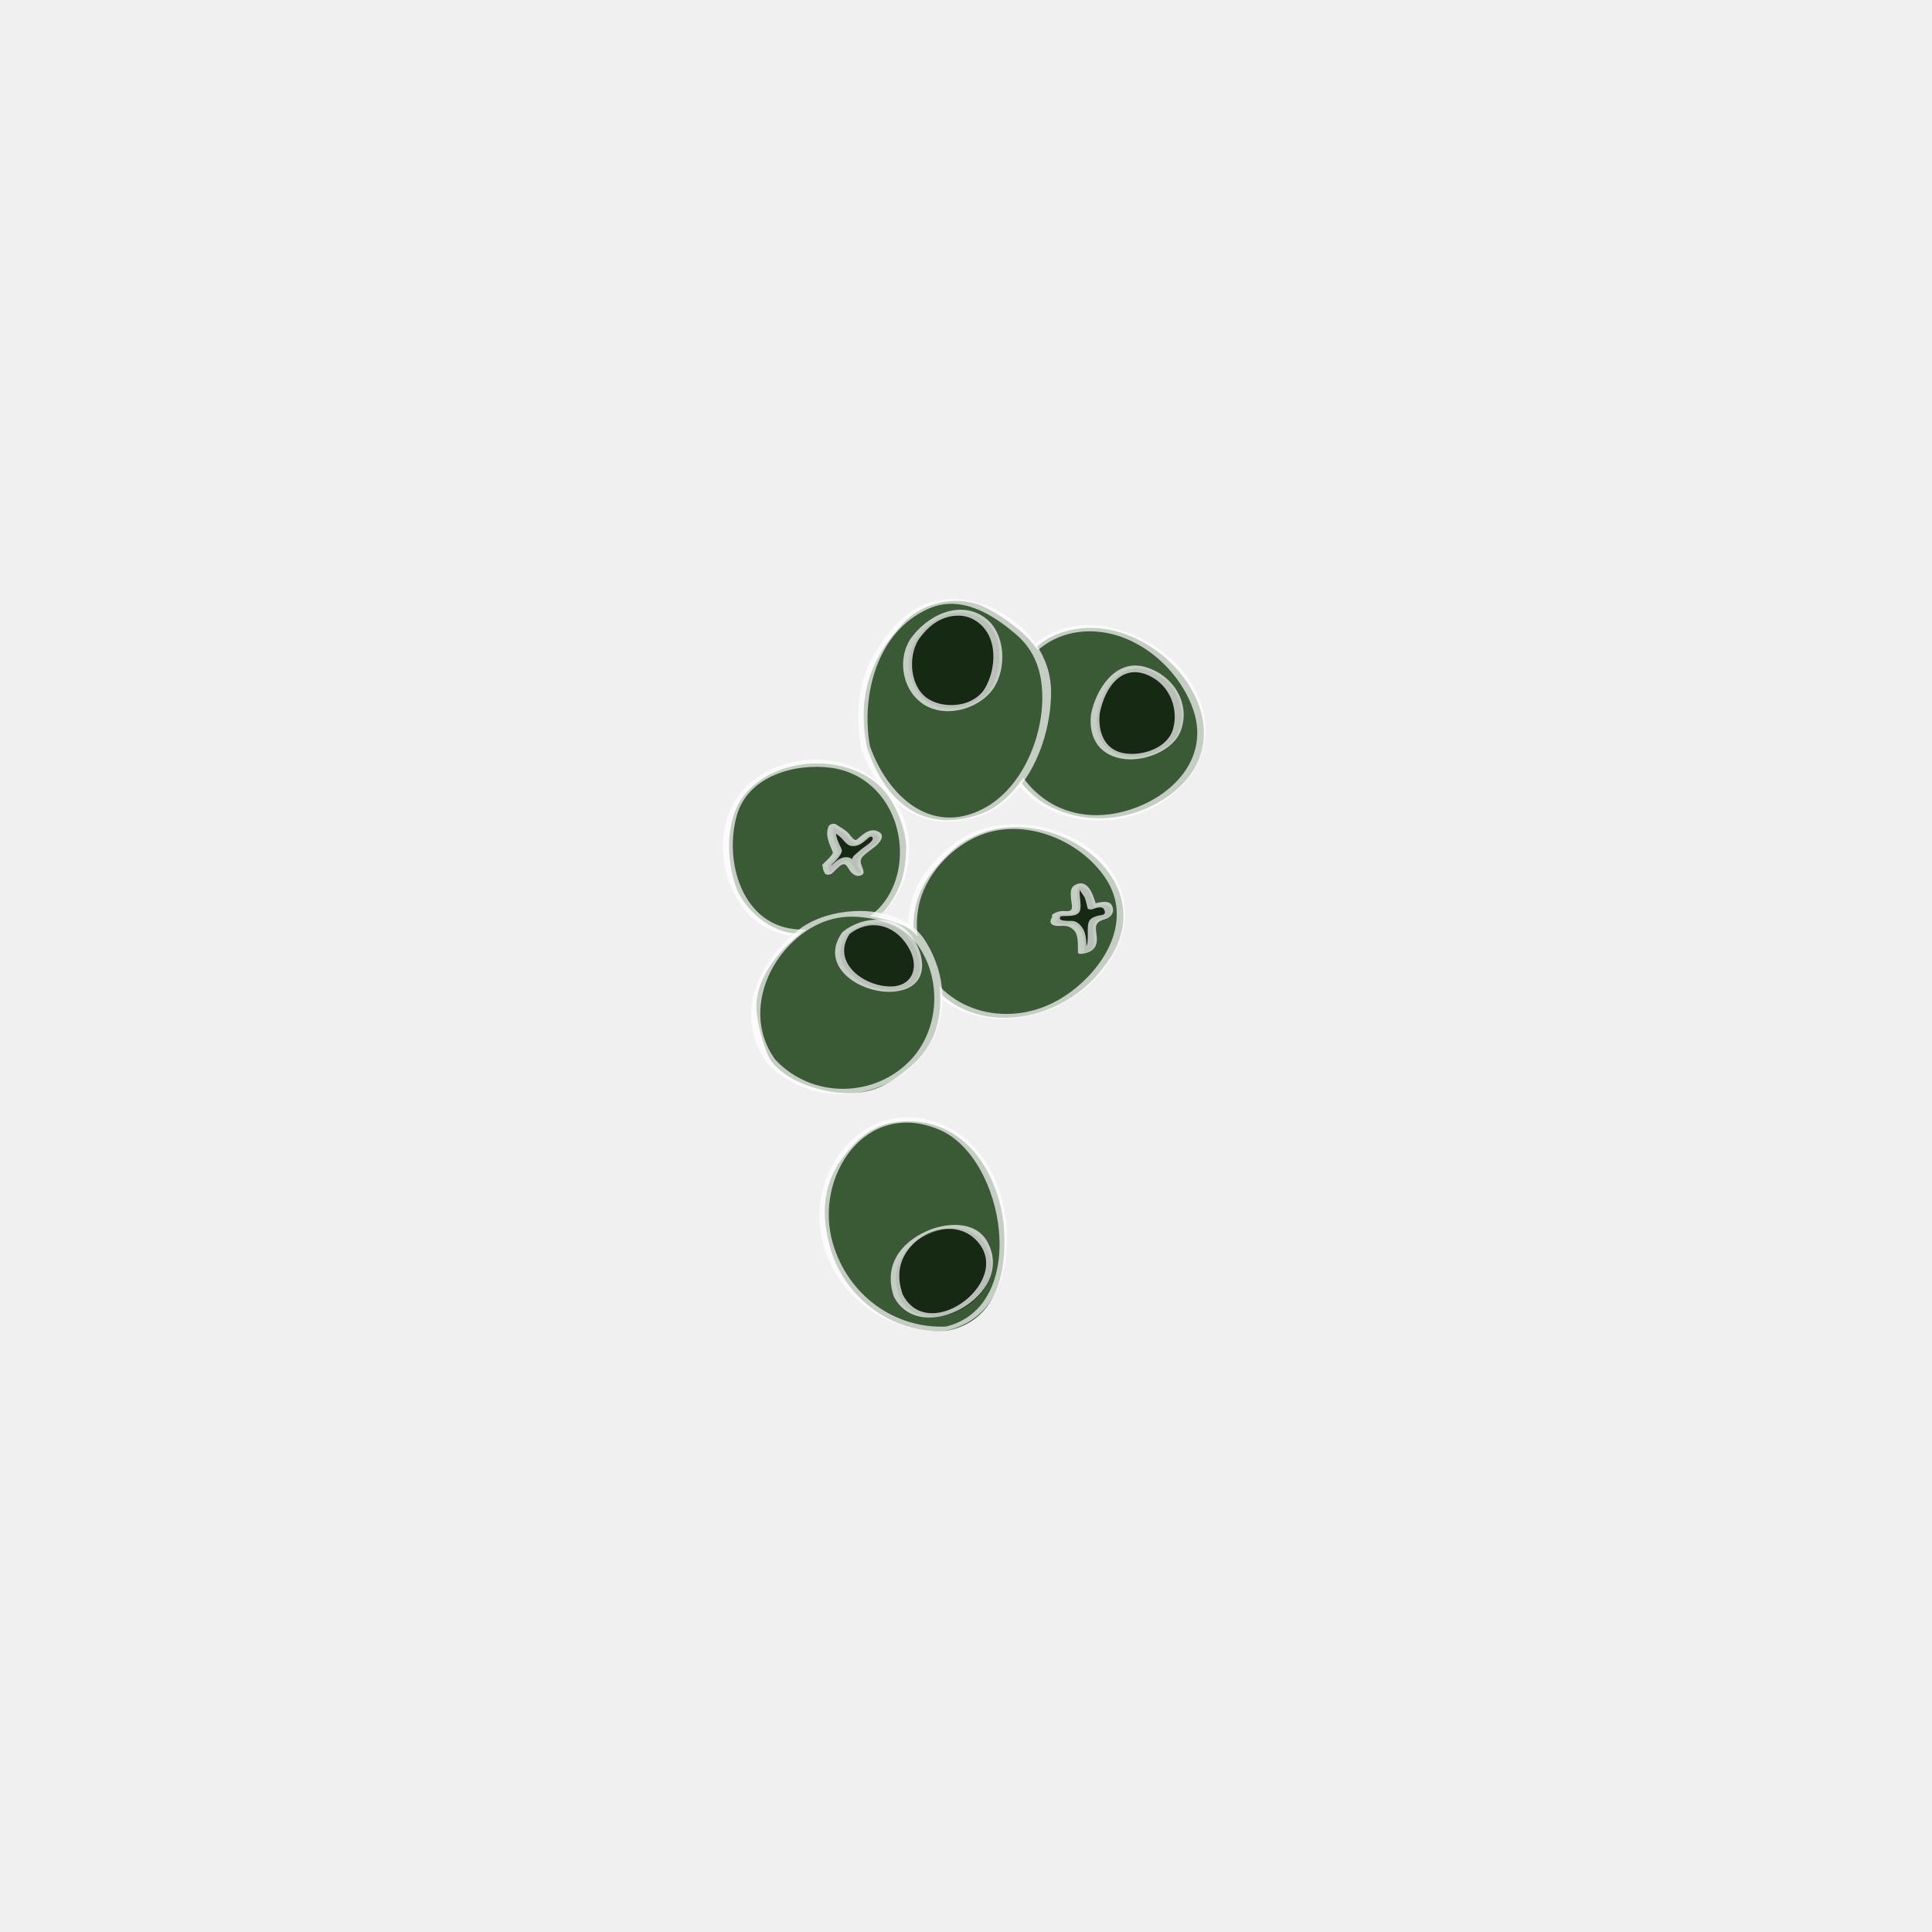
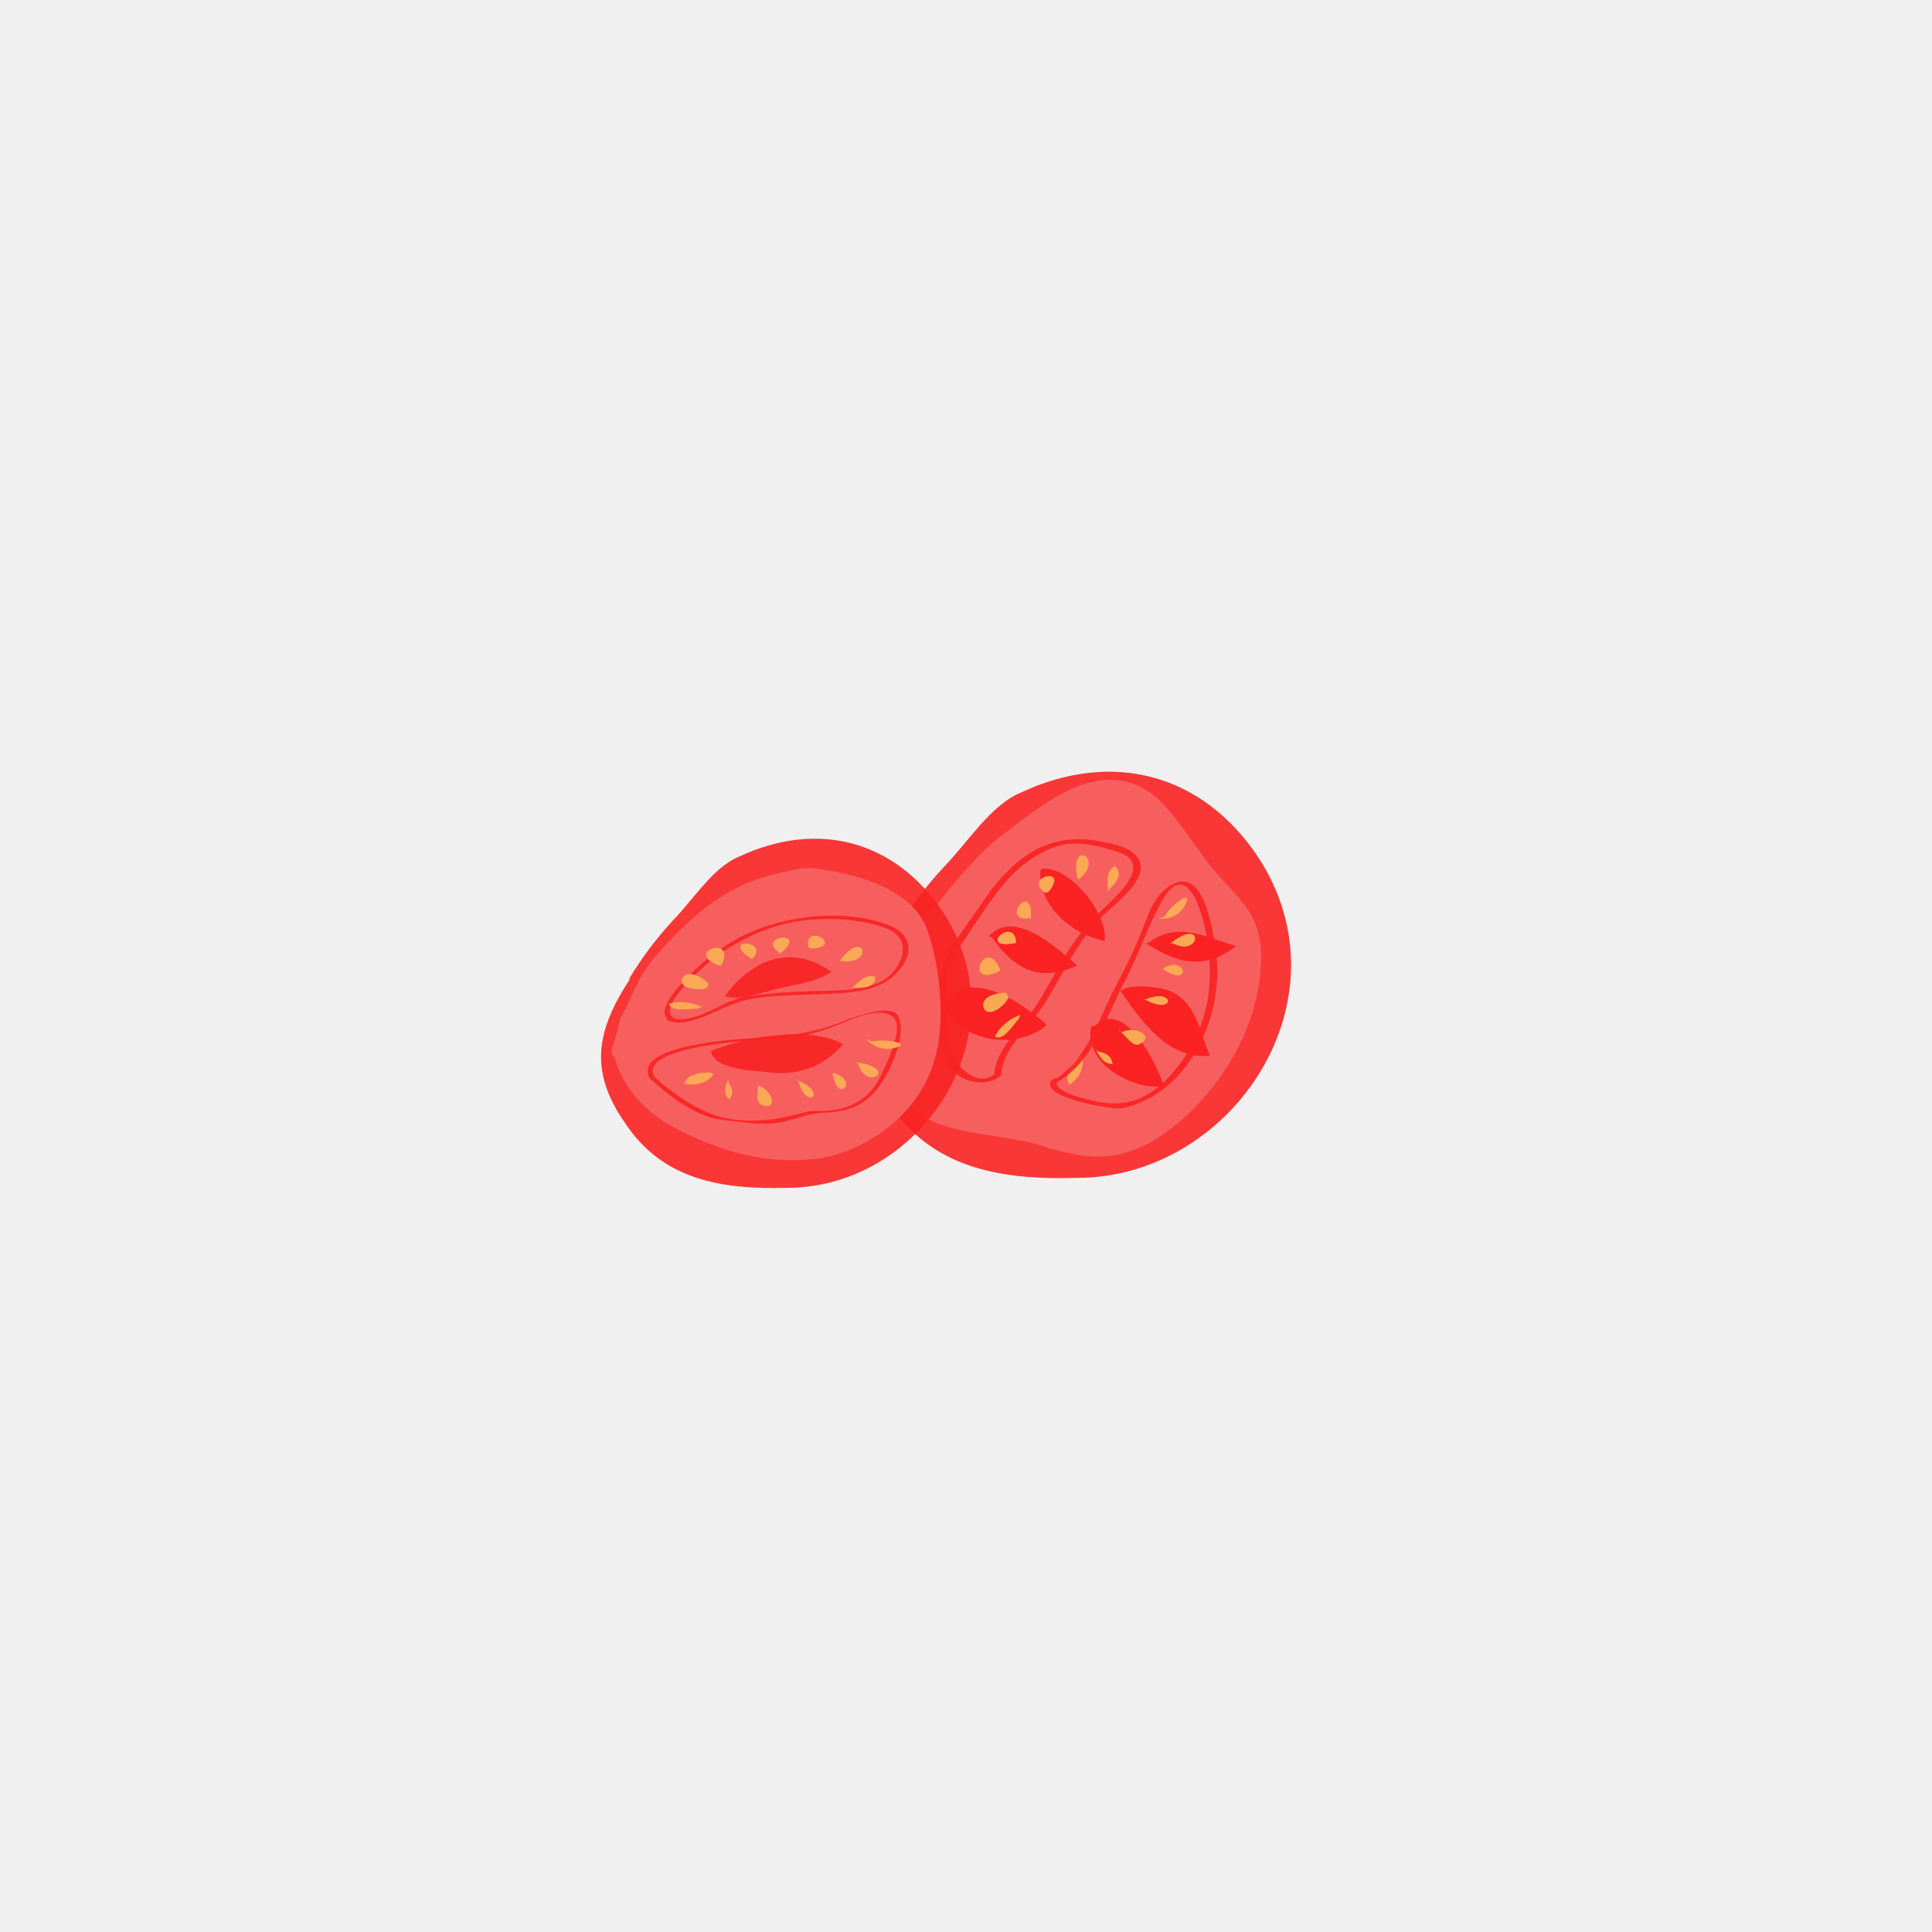
<svg xmlns="http://www.w3.org/2000/svg" version="1.1" id="Ebene_1" x="0px" y="0px" width="450px" height="450px" viewBox="0 0 450 450" enable-background="new 0 0 450 450" xml:space="preserve">
-   <g id="olives">
+   <g id="tomatoes">
    <g>
      <g>
-         <path fill="#3A5935" d="M233.688,165.053c-0.895,7.038,0.658,16.054,9.131,21.826c9.455,5.758,21.26,4.577,30.021-1.972     c20.437-15.61-4.678-44.758-25.745-37.516C237.783,150.503,234.327,161.342,233.688,165.053" />
-       </g>
-       <g>
-         <path fill="#162913" d="M255.616,166.304c-1.541,10.895,9.721,11.83,15.567,7.792c6.346-3.554,4.707-13.382-1.261-16.731     C262.453,152.561,256.814,159.002,255.616,166.304" />
-       </g>
-       <g opacity="0.7">
+         <g opacity="0.9">
+           <path fill="#FA2222" d="M208.329,217.573c-8.997,13.735-11.447,24.864-1.534,39.058c10.163,15.557,26.109,18.245,44.277,17.721      c36.211-0.19,63.699-41.768,41.885-74.85c-12.764-19.011-33.537-25.031-55.271-14.857c-7.039,2.979-12.214,11.519-17.888,17.334      c-4.688,5.077-8.509,10.275-11.96,15.965" />
+         </g>
        <g>
-           <path fill="#FFFFFF" d="M232.24,165.124c-1.703,15.974,10.229,27.099,25.994,25.911c12.473-0.939,24.701-11.119,22.229-24.371      c-2.183-11.7-14.405-20.336-25.771-21.047C242.921,144.88,234.336,154.149,232.24,165.124c-0.182,0.947,1.892,0.654,2.053-0.187      c2.082-10.903,10.294-19.036,21.861-17.753c9.764,1.082,18.597,8.969,21.752,18.064c4.508,12.994-7.641,22.854-19.461,24.41      c-15.057,1.981-25.67-10.486-24.152-24.722C234.396,163.956,232.33,164.278,232.24,165.124L232.24,165.124z" />
+           <path fill="#F75F5F" d="M208.632,250.963c-18.013-9.447,15.007-49.096,24.103-55.942c10.699-8.055,23.818-19.577,36.504-9.407      c5.81,5.489,9.479,12.589,14.751,18.477c5.272,5.892,9.104,8.758,9.704,17.347c0.662,17.576-10.51,35.027-24.678,44.048      c-8.813,4.992-14.927,4.666-24.479,1.996c-8.086-2.948-18.06-2.836-26.151-5.785c-4.901-2.063-9.918-6.499-11.079-11.383" />
+         </g>
+         <g>
+           <path fill="#FA2222" d="M242.328,202.708c-0.462,8.463,7.396,14.932,14.974,16.489c0.876-6.214-7.811-17.184-14.43-16.9" />
+         </g>
+         <g>
+           <path fill="#FA2222" d="M230.891,218.151c5.271,7.564,11.144,10.83,20.006,6.72c-4.783-4.085-14.899-13.554-20.756-6.583" />
+         </g>
+         <g>
+           <path fill="#FA2222" d="M219.866,234.139c3.631,8.797,17.282,10.479,23.961,4.598c-5.604-5.176-18.725-14.093-24.234-4.392" />
+         </g>
+         <g>
+           <path fill="#FA2222" d="M254.217,239.025c-2.115,8.526,9.746,15.069,16.902,13.949l0,0l0,0      c-1.711-5.111-8.984-20.441-15.963-14.121" />
+         </g>
+         <g>
+           <path fill="#FA2222" d="M260.854,230.553c4.713,6.999,11.293,16.475,20.955,15.305l0,0c-2.402-5.403-3.037-12.144-8.98-14.883      c-2.664-1.324-10.203-1.754-11.352-0.334" />
+         </g>
+         <g>
+           <path fill="#FA2222" d="M266.958,219.745c7.411,4.74,13.542,6.289,20.978,0.601l0,0c-6.803-1.979-13.76-5.952-20.426-0.723" />
+         </g>
+         <g>
+           <g>
+             <path fill="#FBA955" d="M232.188,226.486c-7.823,3.382-2.396-8.917,0.836-0.403" />
+           </g>
+           <g>
+             <path fill="#FBA955" d="M236.156,219.732c-8.633,1.537,0.082-6.748,0.555-0.081" />
+           </g>
+           <g>
+             <path fill="#FBA955" d="M239.838,213.866c-7.234,1.051,0.947-9.403,0.277,0.239" />
+           </g>
+           <g>
+             <path fill="#FBA955" d="M243.521,207.995c-5.514-3.689,5.636-6.433,0.836-0.401" />
+           </g>
+           <g>
+             <path fill="#FBA955" d="M234.35,231.225c-1.387-0.08-5.842,0.567-5.317,3.299c1.069,3.217,5.565-0.809,5.862-2.254" />
+           </g>
+           <g>
+             <path fill="#FBA955" d="M237.334,237.248c-1.689,1.93-3.678,5.309-5.607,4.184c1.42-2.73,3.66-4.182,5.896-5.068" />
+           </g>
+           <g>
+             <path fill="#FBA955" d="M251.061,204.936C257.785,200.027,248.68,194.894,251.061,204.936" />
+           </g>
+           <g>
+             <path fill="#FBA955" d="M258.537,206.936c1.966-1.69,2.824-3.78,1.174-5.222c-2.514,1.206-1.441,4.419-1.738,5.868" />
+           </g>
+           <g>
+             <path fill="#FBA955" d="M255.305,244.461c0.809,1.848,1.902,3.374,3.85,3.371c-0.258-1.93-1.639-2.572-3.301-2.891" />
+           </g>
+           <g>
+             <path fill="#FBA955" d="M260.359,239.795c1.658,0.883,3.555,4.818,5.521,3.127c3.076-1.848-2.172-4.175-4.693-2.402" />
+           </g>
+           <g>
+             <path fill="#FBA955" d="M266.559,232.72c7.449,4.25,7.265-3.305-0.283,0.32" />
+           </g>
+           <g>
+             <path fill="#FBA955" d="M270.813,225.645C277.695,230.538,276.412,222.024,270.813,225.645" />
+           </g>
+           <g>
+             <path fill="#FBA955" d="M273.105,219.695c6.625,3.529,7.58-6.434-0.559,0.08" />
+           </g>
+           <g>
+             <path fill="#FBA955" d="M269.84,213.995c2.221,0.238,5.008-0.729,6.152-3.142c2.273-4.259-3.616,0.247-4.754,2.66" />
+           </g>
+           <g>
+             <path fill="#FBA955" d="M251.951,246.07c0.801,2.408-0.619,5.143-2.857,6.592c-1.367-1.768,0.336-4.82,2.301-6.512" />
+           </g>
        </g>
      </g>
-       <g opacity="0.7">
+       <path opacity="0.9" fill="#FA2222" enable-background="new    " d="M231.688,250.084c-3.816,3.447-9.016-1.736-10.155-5.021    c-0.97-2.793-0.814-5.998-0.854-8.906c-0.035-2.518-0.373-5.059-0.325-7.569c0.065-3.429,2.112-6.575,3.983-9.288    c3.38-4.906,6.466-10.09,10.464-14.524c3.031-3.361,6.845-6.078,11.119-7.58c4.666-1.642,9.884-0.189,14.39,1.21    c7.674,2.388,1.39,8.743-1.889,11.856c-3.271,3.109-6.156,6.028-8.699,9.798c-4.033,5.976-6.769,12.729-11.459,18.267    c-2.881,3.399-6.199,7.055-6.666,11.67c-0.082,0.815,1.574,0.575,1.646-0.136c0.447-4.407,3.627-7.836,6.373-11.082    c2.863-3.383,5.043-7.18,7.219-11.032c2.389-4.229,4.775-8.421,7.893-12.176c1.947-2.345,4.472-4.263,6.646-6.395    c2.578-2.532,6.297-6.634,3.084-10.049c-1.937-2.059-5.896-2.764-8.479-3.218c-4.213-0.74-7.947-0.633-11.996,0.792    c-6.412,2.255-11.797,8.319-15.403,13.825c-3.93,6-9.753,12.074-9.897,19.619c-0.106,5.602-0.424,13.758,2.804,18.588    c2.339,3.498,8.45,4.615,11.56,1.806C233.789,249.863,232.199,249.622,231.688,250.084L231.688,250.084z" />
+       <path opacity="0.9" fill="#FA2222" enable-background="new    " d="M246.051,252.169c8.786-4.997,11.594-15.41,16.033-23.815    c3.189-6.04,5.245-12.669,8.621-18.585c5.59-9.787,9.127,2.399,9.941,6.333c2.604,12.561,1.063,23.596-7.437,33.686    c-4.694,5.574-10.229,8.191-17.269,6.878c-1.354-0.252-12.104-2.437-9.36-5.244c0.438-0.448-1.177-0.312-1.5,0.021    c-3.804,3.894,13.791,7.224,16.504,6.635c15.656-3.4,23.808-22.159,21.612-36.703c-0.896-5.937-3.272-21.878-12.241-13.861    c-2.373,2.123-3.706,5.914-4.804,8.794c-1.756,4.607-3.971,9.028-6.27,13.379c-4.119,7.799-6.65,17.453-14.814,22.099    C244.115,252.327,245.578,252.438,246.051,252.169L246.051,252.169z" />
+       <g>
+         <g opacity="0.9">
+           <path fill="#FA2222" d="M146.824,227.863c-7.735,11.807-9.84,21.371-1.32,33.574c8.736,13.367,22.445,15.68,38.06,15.229      c31.128-0.164,54.754-35.9,36.004-64.34c-10.973-16.339-28.83-21.512-47.511-12.769c-6.051,2.561-10.5,9.9-15.378,14.902      c-4.029,4.364-7.314,8.831-10.279,13.725" />
+         </g>
        <g>
-           <path fill="#FFFFFF" d="M254.113,166.397c-0.643,5.715,2.162,9.791,7.971,10.414c4.633,0.496,11.271-1.988,12.969-6.677      c2.389-6.597-2.109-13.208-8.6-14.856C259.619,153.542,255.186,160.768,254.113,166.397c-0.158,0.831,1.898,0.498,2.039-0.236      c1.193-6.27,5.541-12.338,12.438-8.284c4.041,2.374,5.864,7.37,4.664,11.823c-1.229,4.559-7.182,6.447-11.362,5.763      c-4.689-0.769-6.216-5.068-5.74-9.302C256.25,165.296,254.195,165.665,254.113,166.397L254.113,166.397z" />
+           <path fill="#F75F5F" d="M143.04,245.845c2.102,8.339,8.381,14.183,15.905,17.796c9.565,4.662,18.792,7.209,29.274,6.438      c8.397-0.499,17.192-5.178,22.789-11.333c5.332-5.955,7.746-12.733,8.043-20.937c0.25-6.879-0.801-14.934-3.142-21.37      c-2.768-7.836-12.689-11.586-19.869-13.083c-3.897-0.735-7.156-1.734-11.019-0.766c-3.969,0.831-8.071,1.761-11.654,3.38      c-8.306,3.664-15.044,10.247-20.836,16.979c-3.508,3.936-5.046,8.548-7.432,13.146c-0.948,1.794-1.126,3.222-1.6,5.087      c-0.311,1.529-1.657,3.623-0.622,5" />
        </g>
-       </g>
-       <g>
-         <path fill="#3A5935" d="M214.287,224.472c7.682,17.611,31.727,15.709,42.813,0.744c17.379-21.964-19.147-43.963-36.649-25.877     C216.015,203.921,209.891,210.765,214.287,224.472" />
-       </g>
-       <g>
-         <path fill="#162913" d="M246.455,213.786c-1.739,2.291,2.764,1.086,3.742,1.554c2.771,1.57,2.166,4.003,2.367,6.425     c4.356-0.234,0.883-5.186,2.627-7.152c1.108-1.312,3.555-0.059,3.52-2.319c0.125-2.102-2.449-1.413-3.895-0.905     c-0.342-1.125-0.707-3.705-1.849-4.331c-1.96-1.261-2.098,0.196-2.075,1.487c0.02,1.131,0.698,3.219-0.095,4.041     c-0.957,0.824-3.233-0.109-4.351,0.717" />
-       </g>
-       <g opacity="0.7">
+         <path opacity="0.9" fill="#FA2222" enable-background="new    " d="M151.295,251.102c4.08,3.85,11.035,9.182,16.829,9.73     c3.77,0.357,7.414,1.076,11.206,0.9c4.328-0.197,8.281-2.437,12.747-2.566c4.933-0.145,8.94-1.449,12.102-5.348     c2.959-3.646,7.012-12.135,5.16-16.908c-1.03-2.654-6.341-1.141-8.128-0.68c-1.725,0.445-3.4,1.108-5.054,1.767     c-6.448,2.558-12.789,3.347-19.625,3.72c-3.702,0.203-29.294,1.52-25.269,9.342c0.144,0.281,1.196-0.108,1.102-0.295     c-3.816-7.418,25.292-8.668,29.402-8.854c3.959-0.18,7.622-1.169,11.358-2.419c3.947-1.319,10.857-5.355,14.694-2.798     c3.132,2.087-1.278,10.839-2.39,13.332c-2.367,5.313-6.656,8.344-12.882,8.684c-1.681,0.092-3.622-0.078-5.272,0.398     c-7.232,2.094-15.464,3.014-22.627-0.063c-4.25-1.82-8.972-5.165-12.316-8.324C152.116,250.518,151.116,250.93,151.295,251.102     L151.295,251.102z" />
+         <path opacity="0.9" fill="#FA2222" enable-background="new    " d="M155.585,237.732c2.226,0.776,4.083,0.459,6.314-0.229     c4.656-1.437,8.227-3.989,13.208-4.841c7.87-1.344,15.986-0.646,23.892-1.665c4.989-0.644,9.577-2.636,11.931-7.275     c1.75-3.45-0.038-6.64-3.409-8.036c-9.533-3.949-22.503-2.709-31.772,1.036c-6.184,2.499-11.838,6.802-16.358,11.667     c-1.531,1.646-6.98,7.355-3.359,9.262c0.411,0.216,1.384-0.342,0.854-0.623c-3.341-1.758,3.494-8.48,4.944-9.908     c5.264-5.181,11.626-9.088,18.666-11.304c7.562-2.381,18.08-2.381,25.632,0.282c5.134,1.809,5.196,6.329,1.991,10.203     c-3.883,4.691-12.117,4.32-17.634,4.505c-5.648,0.189-11.401,0.418-16.975,1.369c-5.394,0.922-11.806,6.744-17.281,4.837     C155.773,236.852,154.932,237.504,155.585,237.732L155.585,237.732z" />
        <g>
-           <path fill="#FFFFFF" d="M212.907,224.551c5.91,12.631,19.829,15.363,32.007,10.448c11.564-4.668,21.615-18.146,14.979-30.408      c-5.656-10.451-19.732-14.631-30.684-11.607c-5.446,1.504-9.594,5.267-13.093,9.535      C210.838,208.96,210.639,216.841,212.907,224.551c0.228,0.772,2.259,0.216,2.034-0.545c-1.932-6.567-2.154-12.924,1.367-18.964      c2.895-4.965,7.754-9.158,13.199-10.945c10.091-3.313,22.15,1.809,27.931,10.361c7.1,10.506-1.109,22.563-10.434,28.165      c-11.391,6.843-26.304,3.689-32.063-8.617C214.588,223.251,212.594,223.88,212.907,224.551L212.907,224.551z" />
+           <g>
+             <path fill="#FBA955" d="M167.048,224.708c-7.792-3.093,4.892-7.194,0.866,0.306" />
+           </g>
+           <g>
+             <path fill="#FBA955" d="M174.689,223.118c-6.995-4.796,4.994-4.185,0.438,0.32" />
+           </g>
+           <g>
+             <path fill="#FBA955" d="M181.486,221.89c-5.691-4.166,7.519-5.27,0.013,0.335" />
+           </g>
+           <g>
+             <path fill="#FBA955" d="M188.282,220.66c-1.049-5.991,8.54-0.277,0.866,0.306" />
+           </g>
+           <g>
+             <path fill="#FBA955" d="M165.057,229.126c-0.887-0.974-4.39-3.54-6.03-1.476c-1.622,2.731,4.377,3.205,5.637,2.492" />
+           </g>
+           <g>
+             <path fill="#FBA955" d="M162.684,234.896c-2.563,0.086-6.382,0.881-6.875-1.111c2.966-0.77,5.55-0.184,7.716,0.748" />
+           </g>
+           <g>
+             <path fill="#FBA955" d="M195.652,223.769C203.818,225.175,201.375,215.879,195.652,223.769" />
+           </g>
+           <g>
+             <path fill="#FBA955" d="M199.274,230.012c2.573,0.25,4.686-0.488,4.62-2.494c-2.596-0.92-4.214,1.813-5.476,2.523" />
+           </g>
+           <g>
+             <path fill="#FBA955" d="M169.637,251.414c-0.8,1.697-1.172,3.385,0.155,4.681c1.233-1.38,0.764-2.702-0.135-4.015" />
+           </g>
+           <g>
+             <path fill="#FBA955" d="M176.488,251.857c0.483,1.658-1.104,5.395,1.468,5.645c3.447,0.891,1.577-4.07-1.435-4.641" />
+           </g>
+           <g>
+             <path fill="#FBA955" d="M185.879,251.549c1.958,7.641,7.357,2.771-0.428,0.014" />
+           </g>
+           <g>
+             <path fill="#FBA955" d="M193.948,249.945C195.053,257.613,200.404,251.405,193.948,249.945" />
+           </g>
+           <g>
+             <path fill="#FBA955" d="M199.856,247.742c1.93,6.634,9.863,1.014-0.436-0.321" />
+           </g>
+           <g>
+             <path fill="#FBA955" d="M201.804,241.984c1.335,1.632,3.943,2.884,6.481,2.132c4.663-1.159-2.64-2.257-5.179-1.503" />
+           </g>
+           <g>
+             <path fill="#FBA955" d="M166.176,250.188c-1.214,2.051-4.179,2.816-6.764,2.232c0.363-2.023,3.755-2.805,6.328-2.553" />
+           </g>
        </g>
-       </g>
-       <g opacity="0.7">
-         <g>
-           <path fill="#FFFFFF" d="M245.047,213.591c-0.773,1.231-0.287,2.004,1.18,2.068c1.582,0.07,2.537-0.322,3.847,0.953      c1.257,1.224,0.911,3.671,1,5.237c0.019,0.343,0.678,0.337,0.883,0.311c1.58-0.203,2.964-0.712,3.405-2.372      c0.65-2.441-1.564-4.731,1.912-5.664c1.521-0.406,2.498-1.739,1.687-3.28c-0.772-1.466-3.687-0.501-4.767-0.142      c0.386,0.086,0.771,0.172,1.158,0.258c-0.578-2.144-1.899-6.734-5.138-4.716c-1.005,0.627-0.841,2.053-0.755,3.059      c0.076,0.497,0.145,0.997,0.203,1.497c0.229,1.806-1.195,1.375-2.102,1.388c-0.734,0.011-1.33,0.208-1.979,0.515      c-1.276,0.604-0.106,1.312,0.813,0.877c1.227-0.58,4.899,0.456,5.233-1.781c0.231-1.55-0.289-3.047-0.129-4.601      c-0.022,0.219,1.04,1.535,1.194,1.962c0.273,0.757,0.412,1.569,0.621,2.346c0.114,0.421,0.863,0.354,1.16,0.256      c0.655-0.217,2.191-0.856,2.668,0.046c0.737,1.397-0.604,1.3-1.168,1.431c-0.779,0.182-1.734,0.469-2.218,1.178      c-1.007,1.479,0.487,6.32-1.536,6.579c0.295,0.104,0.59,0.207,0.883,0.311c-0.127-2.295,0.054-4.331-1.701-6.04      c-0.43-0.419-0.973-0.711-1.567-0.766c-0.31-0.029-3.541,0.192-2.89-0.845C247.467,212.829,245.414,213.009,245.047,213.591      L245.047,213.591z" />
+         <g opacity="0.9">
+           <path fill="#FA2222" d="M165.605,244.994c1.202,4.443,10.38,4.313,13.972,4.82c6.613,0.729,12.423-1.506,16.802-6.586      c-8.101-4.603-23.999-1.553-31.401,1.881" />
        </g>
-       </g>
-       <g>
-         <path fill="#3A5935" d="M185.978,217.431c-6.347,0.104-13.058-5.867-14.735-11.395c-1.945-5.787-2.072-13.455,0.75-18.79     c6.938-12.281,28.884-12.643,35.695-0.587c1.901,3.143,3.566,7.874,3.363,11.582c-0.183,5.028-1.25,8.66-3.941,12.487     C202.717,216.974,193.947,217.582,185.978,217.431" />
-       </g>
-       <g>
-         <path fill="#162913" d="M192.977,201.975c0.006,0.409,0.216,0.814,0.428,1.219c1.011-0.63,2.407-2.593,3.529-2.714     c1.73-0.334,1.885,2.829,3.521,3.005c0.091-0.715-0.635-1.418-0.75-2.132c-0.229-1.426,0.481-1.743,1.488-2.678     c0.804-0.832,4.852-2.939,3.096-4.238c-1.654-1.3-3.235,1.994-4.867,2.123c-1.02,0.016-2.176-1.904-3.001-2.504     c-0.724-0.499-1.548-0.895-2.169-1.395c-0.794,1.34,0.16,3.572,0.691,4.789c0.531,1.216,0.633,1.215-0.37,2.252     c-0.502,0.62-1.102,1.347-1.704,1.867" />
-       </g>
-       <g opacity="0.7">
-         <g>
-           <path fill="#FFFFFF" d="M186.04,216.495c-13.188-0.66-17.471-15.844-14.407-26.6c2.627-9.224,13.702-12.23,22.114-11.036      c10.272,1.46,16.402,10.977,15.823,20.956c-0.334,5.737-3.031,11.4-8.129,14.295c-4.564,2.593-10.575,2.442-15.664,2.377      c-1.182-0.014-1.543,1.521-0.168,1.539c12.496,0.158,23.543-2.968,25.859-16.821c2.037-12.183-6.432-22.362-18.143-24.026      c-9.5-1.35-20.186,3.129-23.646,12.458c-4.284,11.553,2.213,27.708,15.667,28.382      C186.361,218.069,187.416,216.564,186.04,216.495L186.04,216.495z" />
-         </g>
-       </g>
-       <g opacity="0.7">
-         <g>
-           <path fill="#FFFFFF" d="M191.656,202.118c0.051,0.438,0.193,0.842,0.428,1.215c0.287,0.603,1.223,0.458,1.674,0.125      c0.947-0.699,2.508-3.112,3.484-1.744c0.695,0.975,1.045,1.934,2.286,2.269c0.568,0.153,1.71-0.14,1.619-0.903      c-0.179-1.506-1.472-2.449,0.083-3.854c0.824-0.746,1.748-1.354,2.611-2.052c0.867-0.699,2.502-2.457,0.905-3.391      c-1.474-0.861-2.866-0.177-4.071,0.832c-0.371,0.313-0.729,0.636-1.112,0.936c-0.581,0.457-1.517-1.014-1.847-1.383      c-0.834-0.932-1.975-1.436-2.976-2.156c-0.456-0.328-1.538-0.063-1.757,0.471c-0.57,1.402-0.301,2.646,0.191,4.056      c0.233,0.667,0.564,1.296,0.805,1.962c0.178,0.494-1.897,2.363-2.253,2.697c-0.905,0.85,1.09,1.039,1.674,0.49      c0.946-0.887,2.205-2.011,2.647-3.26c0.186-0.522-0.421-1.424-0.609-1.864c-0.516-1.198-1.059-2.626-0.53-3.925      c-0.586,0.156-1.171,0.313-1.757,0.471c1.069,0.77,2.17,1.332,3.059,2.326c0.464,0.518,1.167,1.416,1.9,1.564      c1.803,0.365,2.957-0.817,4.25-1.9c0.645-0.54,1.322-0.044,0.656,0.795c-0.344,0.432-0.826,0.759-1.262,1.089      c-0.581,0.44-1.186,0.837-1.725,1.328c-0.552,0.501-1.449,1.097-1.611,1.897c-0.27,1.328,0.545,2.166,0.693,3.416      c0.539-0.301,1.079-0.602,1.619-0.903c-1.574-0.426-1.481-2.902-3.342-3.054c-2.174-0.176-3.406,1.858-4.947,2.996      c0.559,0.042,1.117,0.084,1.674,0.125c-0.232-0.373-0.375-0.777-0.426-1.215C193.5,200.725,191.462,201.253,191.656,202.118      L191.656,202.118z" />
-         </g>
-       </g>
-       <g>
-         <path fill="#3A5935" d="M201.926,174.059c4.451,13.415,13.551,19.877,25.912,15.708c12.631-3.912,20.205-25.723,14.462-37.266     c-2.188-4.46-9.146-9.371-13.675-11.412c-6.127-2.543-14.027-0.563-18.184,4.002     C202.644,153.417,199.613,162.195,201.926,174.059" />
-       </g>
-       <g>
-         <path fill="#3A5935" d="M179.858,247.417c3.237,3.913,8.561,5.94,13.866,6.912c7.42,0.938,11.894-0.459,17.632-5.313     c5.482-4.322,7.772-9.914,7.659-16.789c-0.086-5.287-3.126-13.172-7.405-16.012c-3.736-2.054-9.839-3.276-13.805-3.212     c-6.605,0.374-10.524,3.35-14.949,7.653c-3.641,3.763-6.992,9.105-6.642,14.391C176.268,238.22,178.241,245.592,179.858,247.417" />
-       </g>
-       <g>
-         <path fill="#3A5935" d="M220.559,309.957c-13.208,1.011-25.002-8.58-27.587-20.968c-1.698-6.851-1.015-13.474,3.124-19.095     c4.399-5.892,8.582-8.869,15.99-8.727c12.7,0.318,19.758,11.313,21.531,22.655C234.232,289.104,235.573,307.071,220.559,309.957" />
-       </g>
-       <g>
-         <path fill="#162913" d="M209.588,302.204c1.818,4.271,6.952,4.646,9.592,4.338c6.862-0.906,13.886-7.897,11.128-14.729     c-2.765-7.36-10.421-6.705-16.184-3.174C211.506,290.271,206.629,294.877,209.588,302.204" />
-       </g>
-       <g>
-         <path fill="#162913" d="M197.352,217.509c-7.502,10.173,13.25,17.767,16.559,9.777c1.52-3.992-1.924-9.553-5.078-11.275     C206.305,214.63,201,214.274,197.352,217.509" />
-       </g>
-       <g>
-         <path fill="#162913" d="M213.33,148.931c-2.568,3.576-1.892,8.574,0.279,11.977c3.273,6.029,13.833,4.799,17.184-0.547     c2.578-4.011,3.115-12.688-1.584-15.844C223.062,140.386,216.598,143.851,213.33,148.931" />
-       </g>
-       <g opacity="0.7">
-         <g>
-           <path fill="#FFFFFF" d="M220.582,308.979c-12.439,0.602-23.108-7.51-26.584-19.332c-4.547-15.465,7.564-33.806,24.785-26.517      c15.42,6.527,21.224,41.406,1.27,45.923c-1.232,0.279-0.967,1.196,0.246,0.922c10.604-2.399,14.249-11.652,14.243-21.711      c-0.007-12.271-6.513-25.14-19.36-27.656c-13.883-2.721-24.766,10.106-24.338,23.205c0.5,15.291,13.965,26.959,28.926,26.236      C220.461,310.018,221.947,308.913,220.582,308.979L220.582,308.979z" />
-         </g>
-       </g>
-       <g opacity="0.7">
-         <g>
-           <path fill="#FFFFFF" d="M208.219,302.059c6.162,11.873,28.705-0.404,21.73-12.875c-2.781-4.972-9.637-4.427-14.088-2.44      C209.492,289.583,205.775,295.011,208.219,302.059c0.172,0.493,2.184-0.115,2.034-0.545c-1.486-4.289-0.947-8.195,2.207-11.552      c3.606-3.837,10.144-5.28,14.295-1.675c10.536,9.148-10.179,25.408-16.502,13.227      C209.985,300.997,208.045,301.725,208.219,302.059L208.219,302.059z" />
-         </g>
-       </g>
-       <g opacity="0.7">
-         <g>
-           <path fill="#FFFFFF" d="M196.078,217.276c-6.123,8.889,7.044,15.82,14.662,13.166c5.652-1.972,4.547-8.188,1.73-12.225      c-3.697-5.297-11.408-4.982-16.084-1.247c-1.078,0.862,0.61,1.274,1.295,0.728c5.293-4.229,11.422-2.013,14.269,3.613      c2.176,4.301,0.37,8.463-4.515,8.458c-6.403-0.009-13.982-5.788-9.443-12.376C198.566,216.558,196.498,216.666,196.078,217.276      L196.078,217.276z" />
-         </g>
-       </g>
-       <g opacity="0.7">
-         <g>
-           <path fill="#FFFFFF" d="M178.65,247.563c8.213,8.9,22.363,9.537,31.779,2.496c10.167-7.604,11.707-20.332,5.082-30.938      c-5.629-9.011-21.81-8.521-29.387-2.636C176.634,223.856,170.678,236.561,178.65,247.563c0.424,0.584,2.391-0.115,1.887-0.812      c-6.012-8.293-3.591-19.073,2.867-26.094c4.31-4.684,9.838-7.547,16.287-7.104c5.292,0.364,10.732,1.978,13.934,6.377      c5.75,7.904,5.251,19.554-1.293,26.708c-8.408,9.192-23.267,9.356-31.795,0.111C180.035,246.208,178.096,246.96,178.65,247.563      L178.65,247.563z" />
-         </g>
-       </g>
-       <g opacity="0.7">
-         <g>
-           <path fill="#FFFFFF" d="M212.01,148.894c-3.519,5.572-1.285,13.842,5.068,16.135c4.91,1.773,11.331-0.399,14.261-4.611      c3.229-4.645,2.89-12.867-1.739-16.396C223.539,139.399,215.743,143.485,212.01,148.894c-0.582,0.842,1.488,0.748,1.917,0.127      c2.216-3.209,5.307-5.656,9.392-5.623c3.23,0.025,5.973,2.192,7.197,5.027c1.568,3.627,0.867,8.536-1.094,11.865      c-2.486,4.221-8.954,4.935-12.907,2.689c-4.577-2.6-5.12-9.948-2.588-13.959C214.48,148.143,212.416,148.251,212.01,148.894      L212.01,148.894z" />
-         </g>
-       </g>
-       <g opacity="0.7">
-         <g>
-           <path fill="#FFFFFF" d="M200.578,174.284c4.342,12.377,13.695,20.125,27.02,15.998c11.711-3.627,17.361-18.294,17.211-29.498      c-0.176-12.948-14.145-23.257-26.556-20.92c-6.614,1.244-11.075,6.724-14.415,12.138      C199.676,158.749,199.234,166.663,200.578,174.284c0.146,0.832,2.188,0.324,2.035-0.545      c-2.072-11.75,1.617-26.528,13.521-31.898c7.582-3.421,14.955,1.133,20.563,5.959c4.393,3.78,6.001,8.699,6.076,14.344      c0.133,9.756-4.84,21.628-13.822,26.253c-12.537,6.456-22.463-3.608-26.338-14.657      C202.321,172.907,200.298,173.484,200.578,174.284L200.578,174.284z" />
+         <g opacity="0.9">
+           <path fill="#FA2222" d="M168.658,231.993c3.708,1.133,7.181-0.412,10.543-1.159c4.898-1.549,10.201-1.613,14.47-4.473      c-9.245-6.595-18.301-2.987-24.557,5.287" />
        </g>
      </g>
    </g>
  </g>
</svg>
